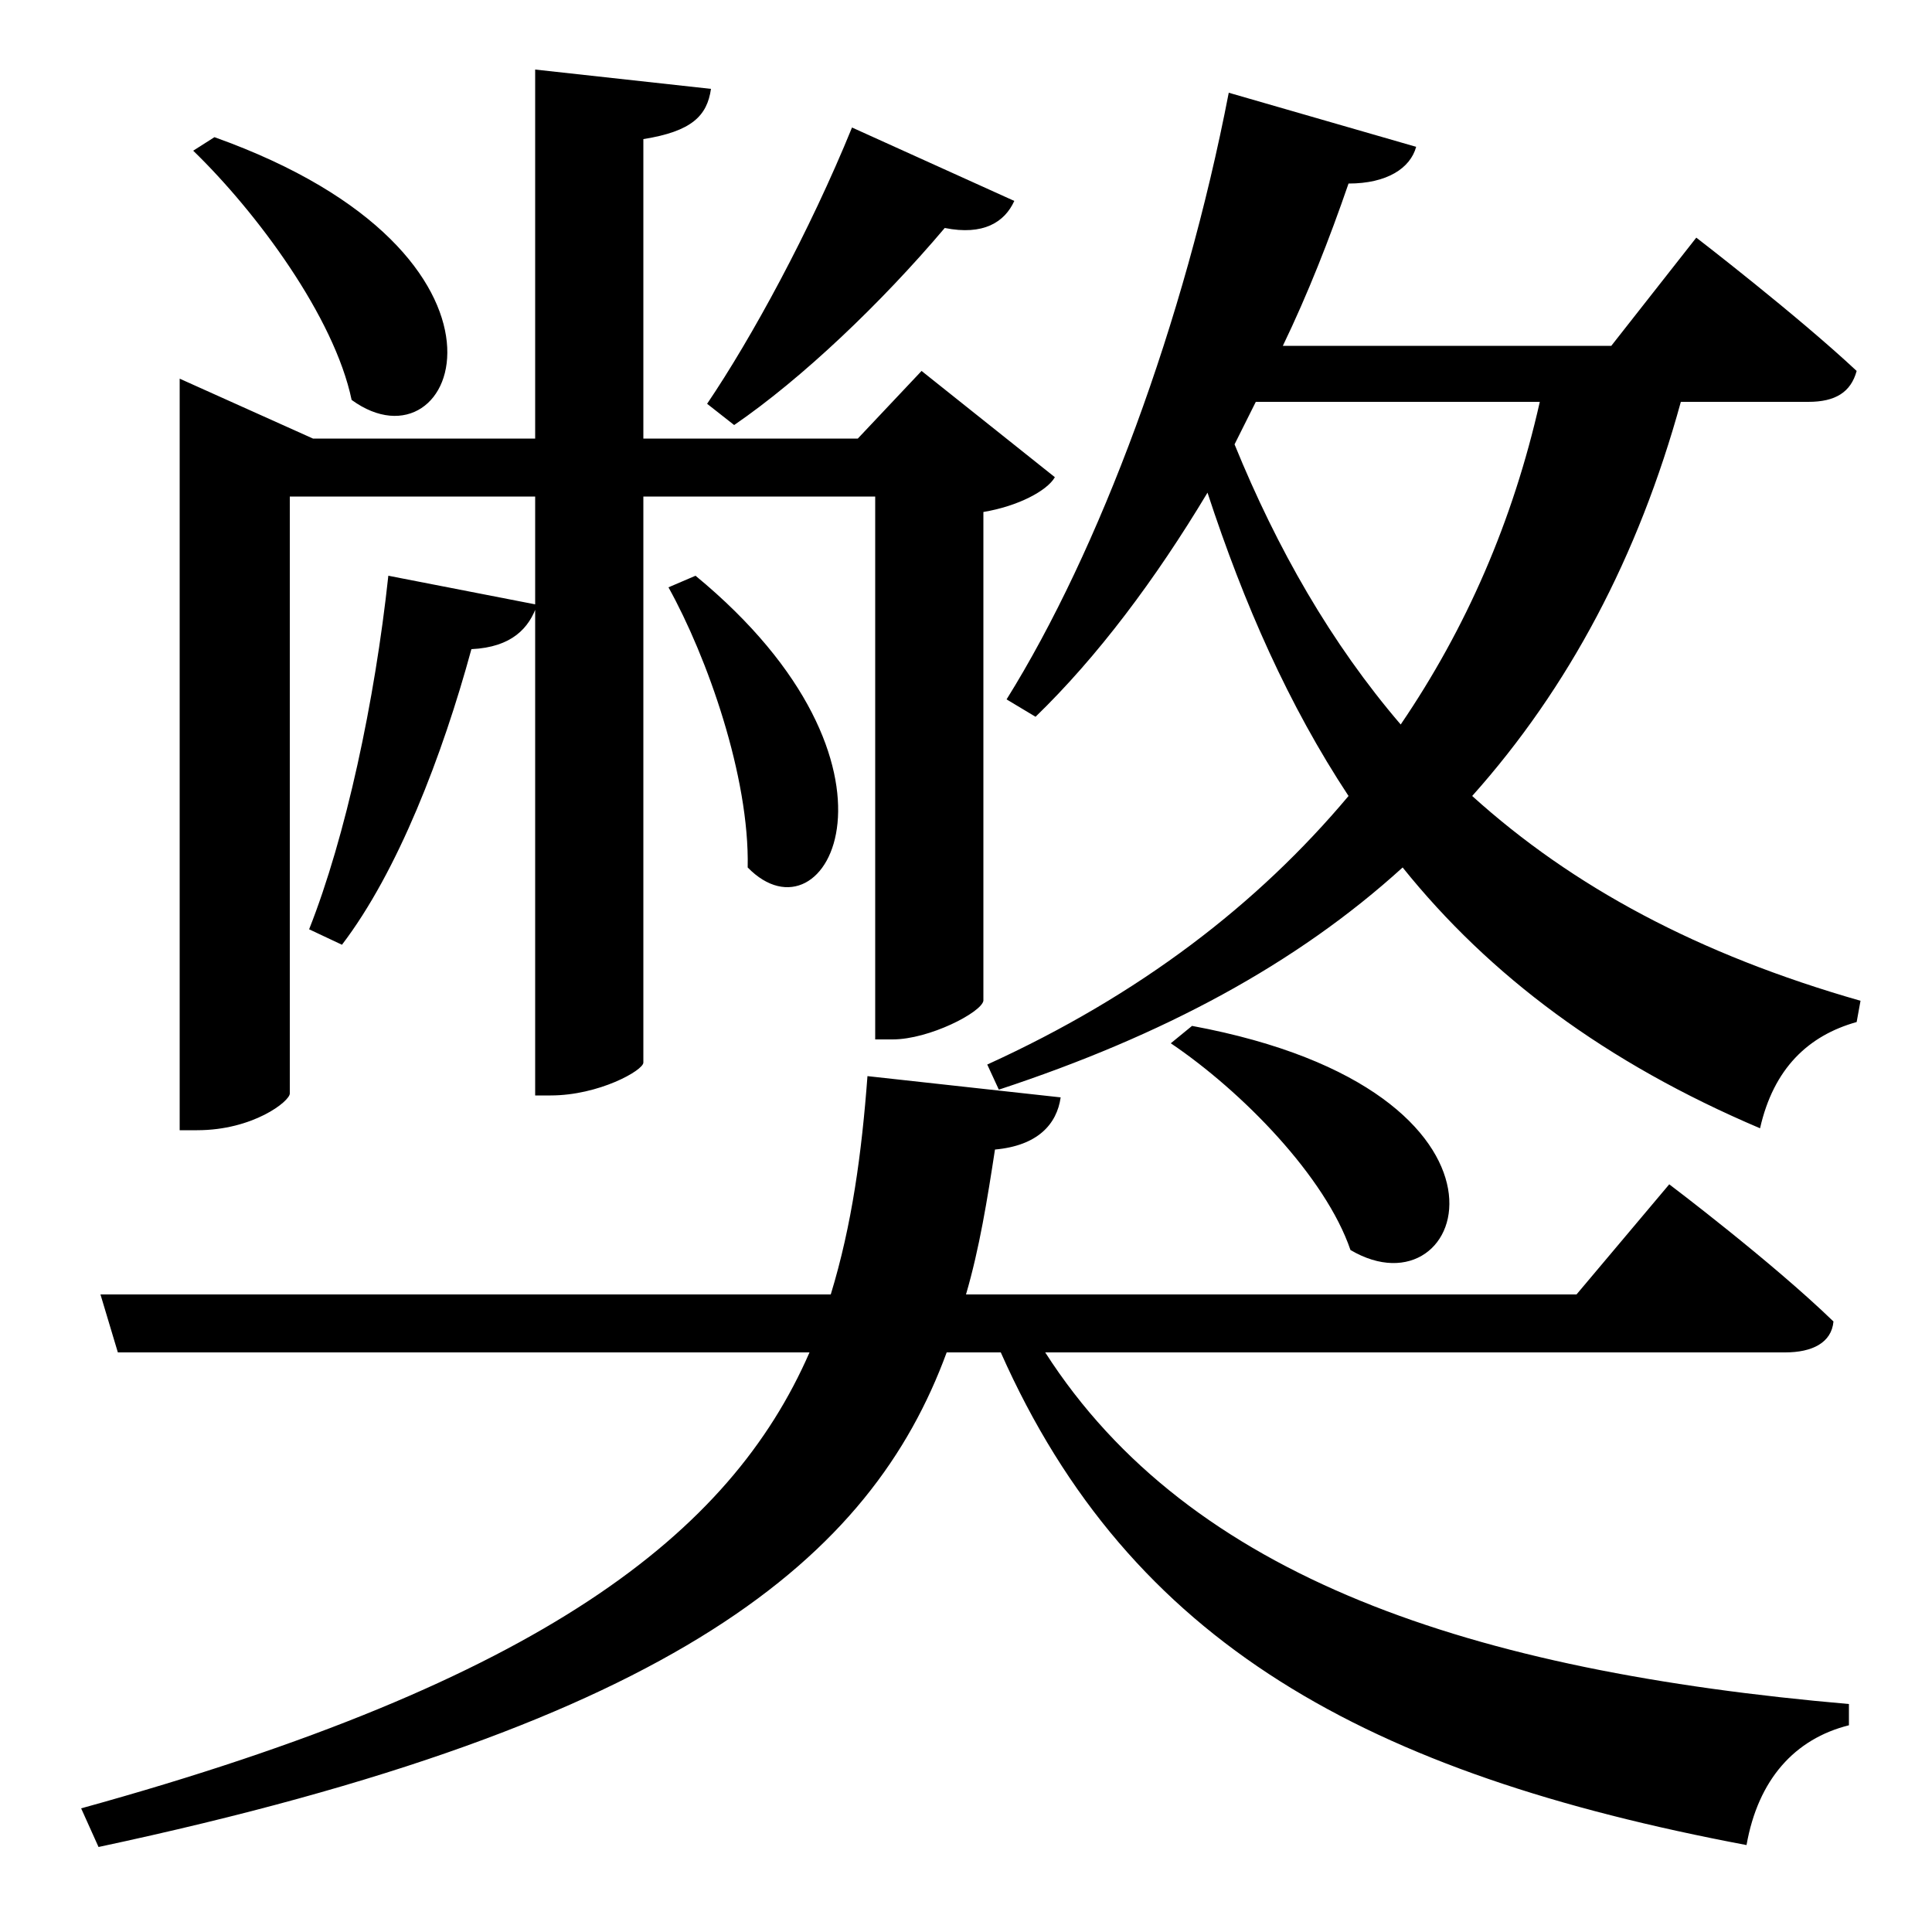
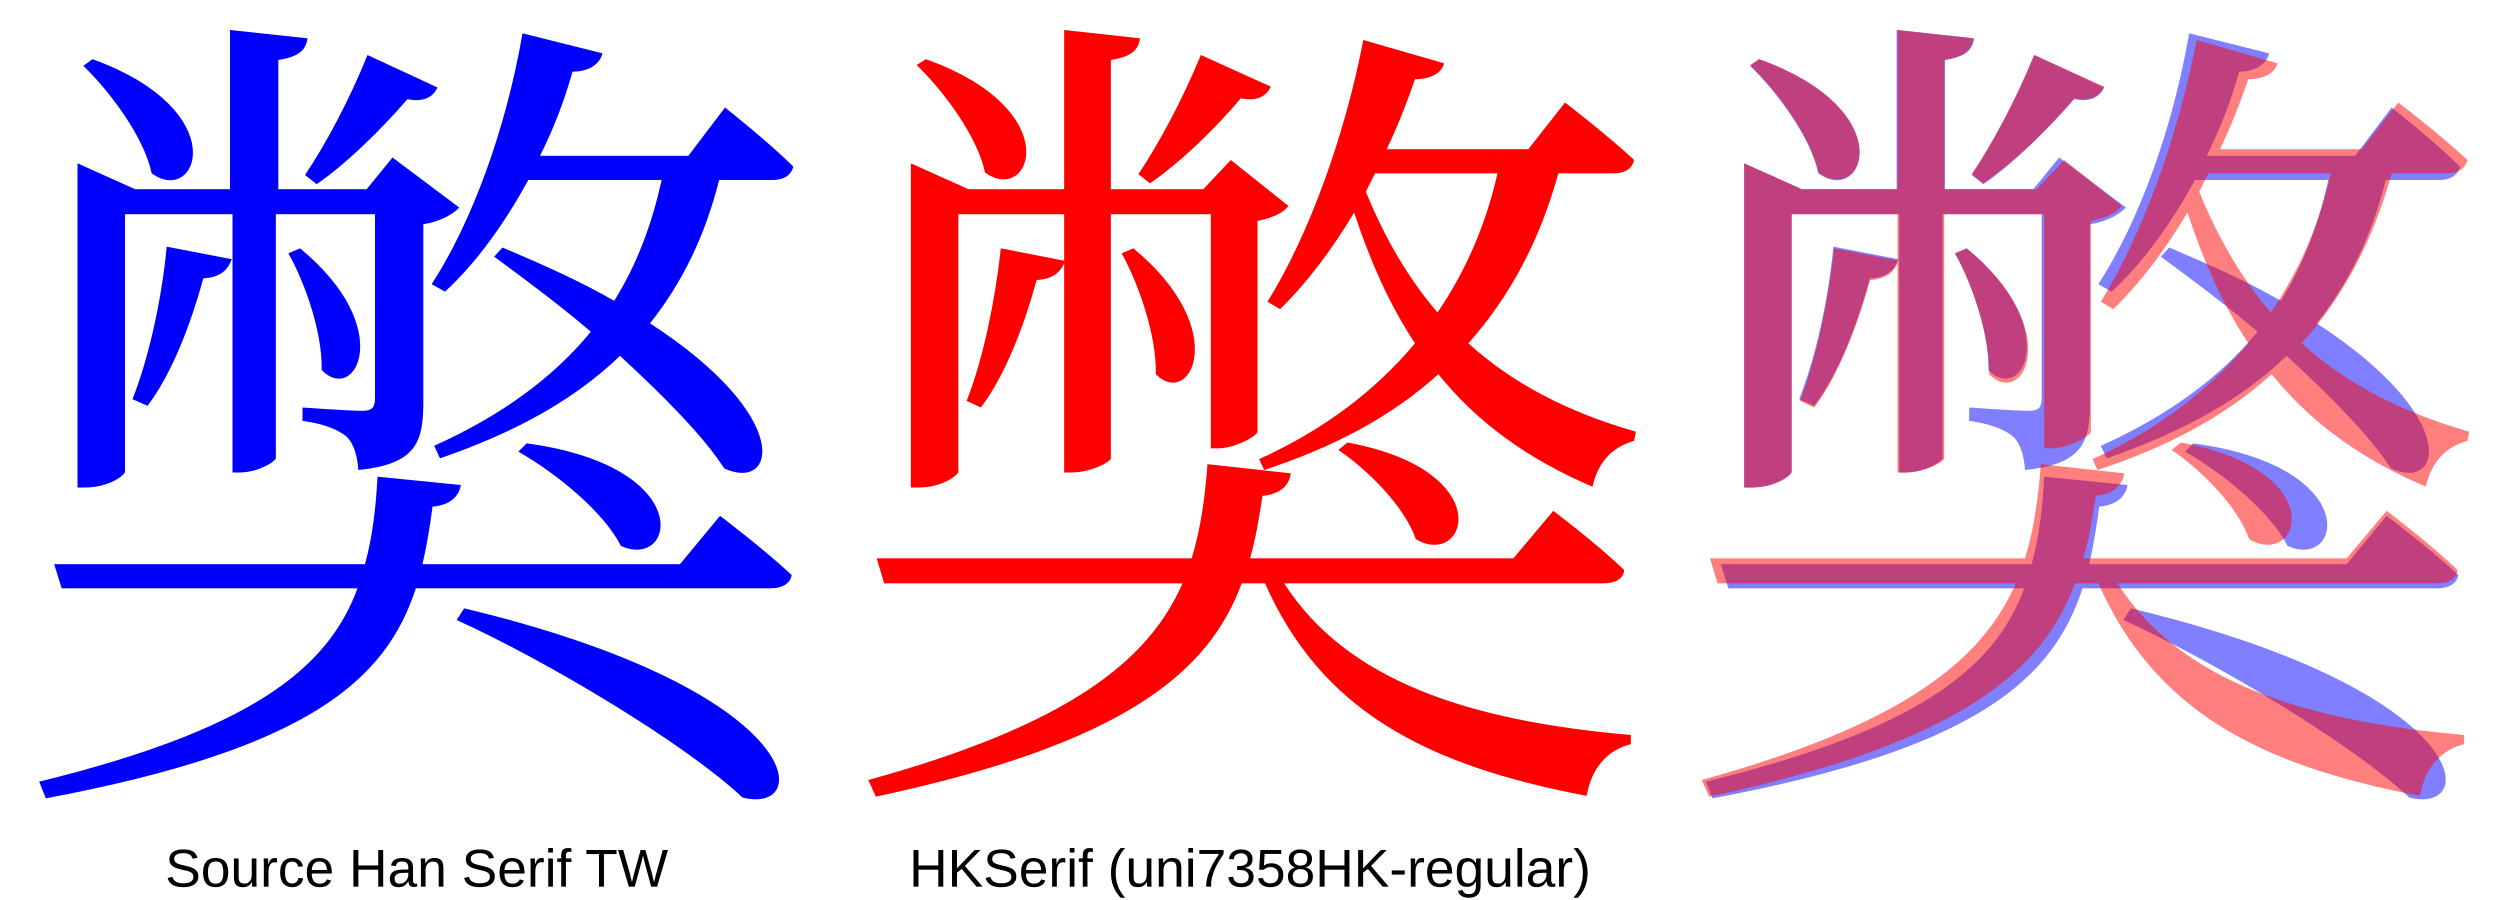
- <svg xmlns="http://www.w3.org/2000/svg" width="1000" height="1000">
-   <path d="M 650 208 L 797 208 C 783 270 759 325 725 375 C 689 333 661 284 639 230 L 650 208 Z M 521 362 L 536 371 C 568 340 598 300 625 255 C 644 313 667 365 698 412 C 651 468 590 515 511 551 L 517 564 C 602 536 671 499 726 449 C 771 505 831 550 911 584 C 918 553 936 536 961 529 L 963 518 C 879 494 814 459 762 412 C 812 356 848 288 870 208 L 936 208 C 950 208 958 203 961 192 C 930 163 878 123 878 123 L 834 179 L 664 179 C 677 152 688 124 698 95 C 718 95 730 87 733 76 L 636 48 C 613 167 569 285 521 362 Z M 617 531 L 606 540 C 643 565 686 609 699 647 C 760 683 800 565 617 531 Z M 366 209 L 380 220 C 415 196 456 157 489 118 C 509 122 520 115 525 104 L 441 66 C 419 120 389 175 366 209 Z M 111 71 L 100 78 C 133 110 173 164 182 207 C 237 247 282 132 111 71 Z M 150 566 L 150 257 L 277 257 L 277 567 L 285 567 C 310 567 333 554 333 550 L 333 257 L 453 257 L 453 538 L 462 538 C 481 538 508 524 509 518 L 509 265 C 527 262 542 254 546 247 L 477 192 L 444 227 L 333 227 L 333 72 C 358 68 366 60 368 46 L 277 36 L 277 227 L 162 227 L 93 196 L 93 585 L 102 585 C 131 585 150 570 150 566 Z M 360 298 L 346 304 C 366 340 388 402 387 449 C 428 491 479 396 360 298 Z M 160 481 L 177 489 C 206 451 229 391 244 336 C 265 335 274 325 278 313 L 201 298 C 194 363 179 433 160 481 Z M 541 700 L 924 700 C 938 700 948 695 949 684 C 917 653 864 613 864 613 L 816 670 L 500 670 C 507 646 511 621 515 595 C 537 593 547 582 549 568 L 449 557 C 446 597 441 634 430 670 L 52 670 L 61 700 L 419 700 C 378 794 281 870 42 936 L 51 956 C 351 892 451 806 490 700 L 518 700 C 585 851 708 918 904 955 C 910 921 929 900 957 893 L 957 882 C 762 865 616 817 541 700 Z" fill="black" />
+ <svg xmlns="http://www.w3.org/2000/svg" width="3000" height="1080" style="background:#fff">
+   <path d="M 518 341 L 534 350 C 571 316 605 269 634 216 L 794 216 C 782 270 764 318 737 361 C 699 339 655 319 603 297 L 593 308 C 627 333 669 364 709 398 C 665 452 603 498 521 535 L 528 550 C 618 519 689 480 744 427 C 796 475 844 523 869 562 C 931 591 954 501 780 388 C 819 339 846 283 863 216 L 927 216 C 940 216 949 211 952 200 C 922 170 870 129 870 129 L 826 187 L 648 187 C 664 155 677 122 687 86 C 708 86 720 76 723 64 L 627 40 C 607 156 566 267 518 341 Z M 632 532 L 622 542 C 668 568 725 615 745 655 C 810 685 838 560 632 532 Z M 366 210 L 380 221 C 415 197 456 157 489 119 C 509 123 520 116 525 105 L 441 66 C 419 121 389 176 366 210 Z M 111 71 L 100 79 C 133 111 173 165 182 208 C 237 248 282 133 111 71 Z M 150 566 L 150 257 L 279 257 L 279 567 L 287 567 C 310 567 330 554 331 550 L 331 257 L 450 257 L 450 477 C 450 489 447 493 434 493 C 419 493 363 489 363 489 L 363 505 C 391 509 406 516 416 524 C 425 533 429 548 430 564 C 500 557 508 530 508 482 L 508 269 C 529 266 545 256 551 249 L 471 189 L 440 227 L 334 227 L 334 72 C 359 68 367 60 369 46 L 276 36 L 276 227 L 162 227 L 93 196 L 93 585 L 102 585 C 131 585 150 570 150 566 Z M 360 298 L 346 304 C 366 339 387 399 386 444 C 426 486 477 394 360 298 Z M 159 479 L 177 487 C 206 449 229 389 244 334 C 265 333 274 323 278 311 L 200 296 C 194 361 178 431 159 479 Z M 557 730 L 548 744 C 658 794 823 893 891 957 C 977 979 970 829 557 730 Z M 864 619 L 816 677 L 507 677 C 512 655 516 632 519 608 C 541 606 551 595 553 582 L 453 572 C 451 610 447 644 438 677 L 65 677 L 74 706 L 429 706 C 393 804 299 876 47 938 L 55 958 C 369 899 463 817 499 706 L 924 706 C 938 706 948 701 950 690 C 917 659 864 619 864 619 Z" fill="blue" />
+   <path transform="translate(1000)" d="M 650 208 L 797 208 C 783 270 759 325 725 375 C 689 333 661 284 639 230 L 650 208 Z M 521 362 L 536 371 C 568 340 598 300 625 255 C 644 313 667 365 698 412 C 651 468 590 515 511 551 L 517 564 C 602 536 671 499 726 449 C 771 505 831 550 911 584 C 918 553 936 536 961 529 L 963 518 C 879 494 814 459 762 412 C 812 356 848 288 870 208 L 936 208 C 950 208 958 203 961 192 C 930 163 878 123 878 123 L 834 179 L 664 179 C 677 152 688 124 698 95 C 718 95 730 87 733 76 L 636 48 C 613 167 569 285 521 362 Z M 617 531 L 606 540 C 643 565 686 609 699 647 C 760 683 800 565 617 531 Z M 366 209 L 380 220 C 415 196 456 157 489 118 C 509 122 520 115 525 104 L 441 66 C 419 120 389 175 366 209 Z M 111 71 L 100 78 C 133 110 173 164 182 207 C 237 247 282 132 111 71 Z M 150 566 L 150 257 L 277 257 L 277 567 L 285 567 C 310 567 333 554 333 550 L 333 257 L 453 257 L 453 538 L 462 538 C 481 538 508 524 509 518 L 509 265 C 527 262 542 254 546 247 L 477 192 L 444 227 L 333 227 L 333 72 C 358 68 366 60 368 46 L 277 36 L 277 227 L 162 227 L 93 196 L 93 585 L 102 585 C 131 585 150 570 150 566 Z M 360 298 L 346 304 C 366 340 388 402 387 449 C 428 491 479 396 360 298 Z M 160 481 L 177 489 C 206 451 229 391 244 336 C 265 335 274 325 278 313 L 201 298 C 194 363 179 433 160 481 Z M 541 700 L 924 700 C 938 700 948 695 949 684 C 917 653 864 613 864 613 L 816 670 L 500 670 C 507 646 511 621 515 595 C 537 593 547 582 549 568 L 449 557 C 446 597 441 634 430 670 L 52 670 L 61 700 L 419 700 C 378 794 281 870 42 936 L 51 956 C 351 892 451 806 490 700 L 518 700 C 585 851 708 918 904 955 C 910 921 929 900 957 893 L 957 882 C 762 865 616 817 541 700 Z" fill="red" />
+   <path transform="translate(2000)" d="M 518 341 L 534 350 C 571 316 605 269 634 216 L 794 216 C 782 270 764 318 737 361 C 699 339 655 319 603 297 L 593 308 C 627 333 669 364 709 398 C 665 452 603 498 521 535 L 528 550 C 618 519 689 480 744 427 C 796 475 844 523 869 562 C 931 591 954 501 780 388 C 819 339 846 283 863 216 L 927 216 C 940 216 949 211 952 200 C 922 170 870 129 870 129 L 826 187 L 648 187 C 664 155 677 122 687 86 C 708 86 720 76 723 64 L 627 40 C 607 156 566 267 518 341 Z M 632 532 L 622 542 C 668 568 725 615 745 655 C 810 685 838 560 632 532 Z M 366 210 L 380 221 C 415 197 456 157 489 119 C 509 123 520 116 525 105 L 441 66 C 419 121 389 176 366 210 Z M 111 71 L 100 79 C 133 111 173 165 182 208 C 237 248 282 133 111 71 Z M 150 566 L 150 257 L 279 257 L 279 567 L 287 567 C 310 567 330 554 331 550 L 331 257 L 450 257 L 450 477 C 450 489 447 493 434 493 C 419 493 363 489 363 489 L 363 505 C 391 509 406 516 416 524 C 425 533 429 548 430 564 C 500 557 508 530 508 482 L 508 269 C 529 266 545 256 551 249 L 471 189 L 440 227 L 334 227 L 334 72 C 359 68 367 60 369 46 L 276 36 L 276 227 L 162 227 L 93 196 L 93 585 L 102 585 C 131 585 150 570 150 566 Z M 360 298 L 346 304 C 366 339 387 399 386 444 C 426 486 477 394 360 298 Z M 159 479 L 177 487 C 206 449 229 389 244 334 C 265 333 274 323 278 311 L 200 296 C 194 361 178 431 159 479 Z M 557 730 L 548 744 C 658 794 823 893 891 957 C 977 979 970 829 557 730 Z M 864 619 L 816 677 L 507 677 C 512 655 516 632 519 608 C 541 606 551 595 553 582 L 453 572 C 451 610 447 644 438 677 L 65 677 L 74 706 L 429 706 C 393 804 299 876 47 938 L 55 958 C 369 899 463 817 499 706 L 924 706 C 938 706 948 701 950 690 C 917 659 864 619 864 619 Z" fill="blue" fill-opacity="0.5" />
+   <path transform="translate(2000)" d="M 650 208 L 797 208 C 783 270 759 325 725 375 C 689 333 661 284 639 230 L 650 208 Z M 521 362 L 536 371 C 568 340 598 300 625 255 C 644 313 667 365 698 412 C 651 468 590 515 511 551 L 517 564 C 602 536 671 499 726 449 C 771 505 831 550 911 584 C 918 553 936 536 961 529 L 963 518 C 879 494 814 459 762 412 C 812 356 848 288 870 208 L 936 208 C 950 208 958 203 961 192 C 930 163 878 123 878 123 L 834 179 L 664 179 C 677 152 688 124 698 95 C 718 95 730 87 733 76 L 636 48 C 613 167 569 285 521 362 Z M 617 531 L 606 540 C 643 565 686 609 699 647 C 760 683 800 565 617 531 Z M 366 209 L 380 220 C 415 196 456 157 489 118 C 509 122 520 115 525 104 L 441 66 C 419 120 389 175 366 209 Z M 111 71 L 100 78 C 133 110 173 164 182 207 C 237 247 282 132 111 71 Z M 150 566 L 150 257 L 277 257 L 277 567 L 285 567 C 310 567 333 554 333 550 L 333 257 L 453 257 L 453 538 L 462 538 C 481 538 508 524 509 518 L 509 265 C 527 262 542 254 546 247 L 477 192 L 444 227 L 333 227 L 333 72 C 358 68 366 60 368 46 L 277 36 L 277 227 L 162 227 L 93 196 L 93 585 L 102 585 C 131 585 150 570 150 566 Z M 360 298 L 346 304 C 366 340 388 402 387 449 C 428 491 479 396 360 298 Z M 160 481 L 177 489 C 206 451 229 391 244 336 C 265 335 274 325 278 313 L 201 298 C 194 363 179 433 160 481 Z M 541 700 L 924 700 C 938 700 948 695 949 684 C 917 653 864 613 864 613 L 816 670 L 500 670 C 507 646 511 621 515 595 C 537 593 547 582 549 568 L 449 557 C 446 597 441 634 430 670 L 52 670 L 61 700 L 419 700 C 378 794 281 870 42 936 L 51 956 C 351 892 451 806 490 700 L 518 700 C 585 851 708 918 904 955 C 910 921 929 900 957 893 L 957 882 C 762 865 616 817 541 700 Z" fill="red" fill-opacity="0.5" />
+   <text text-anchor="middle" x="500" y="1064" font-family="Arial" font-size="64">Source Han Serif TW</text>
+   <text text-anchor="middle" x="1500" y="1064" font-family="Arial" font-size="64">HKSerif (uni7358HK-regular)</text>
</svg>
